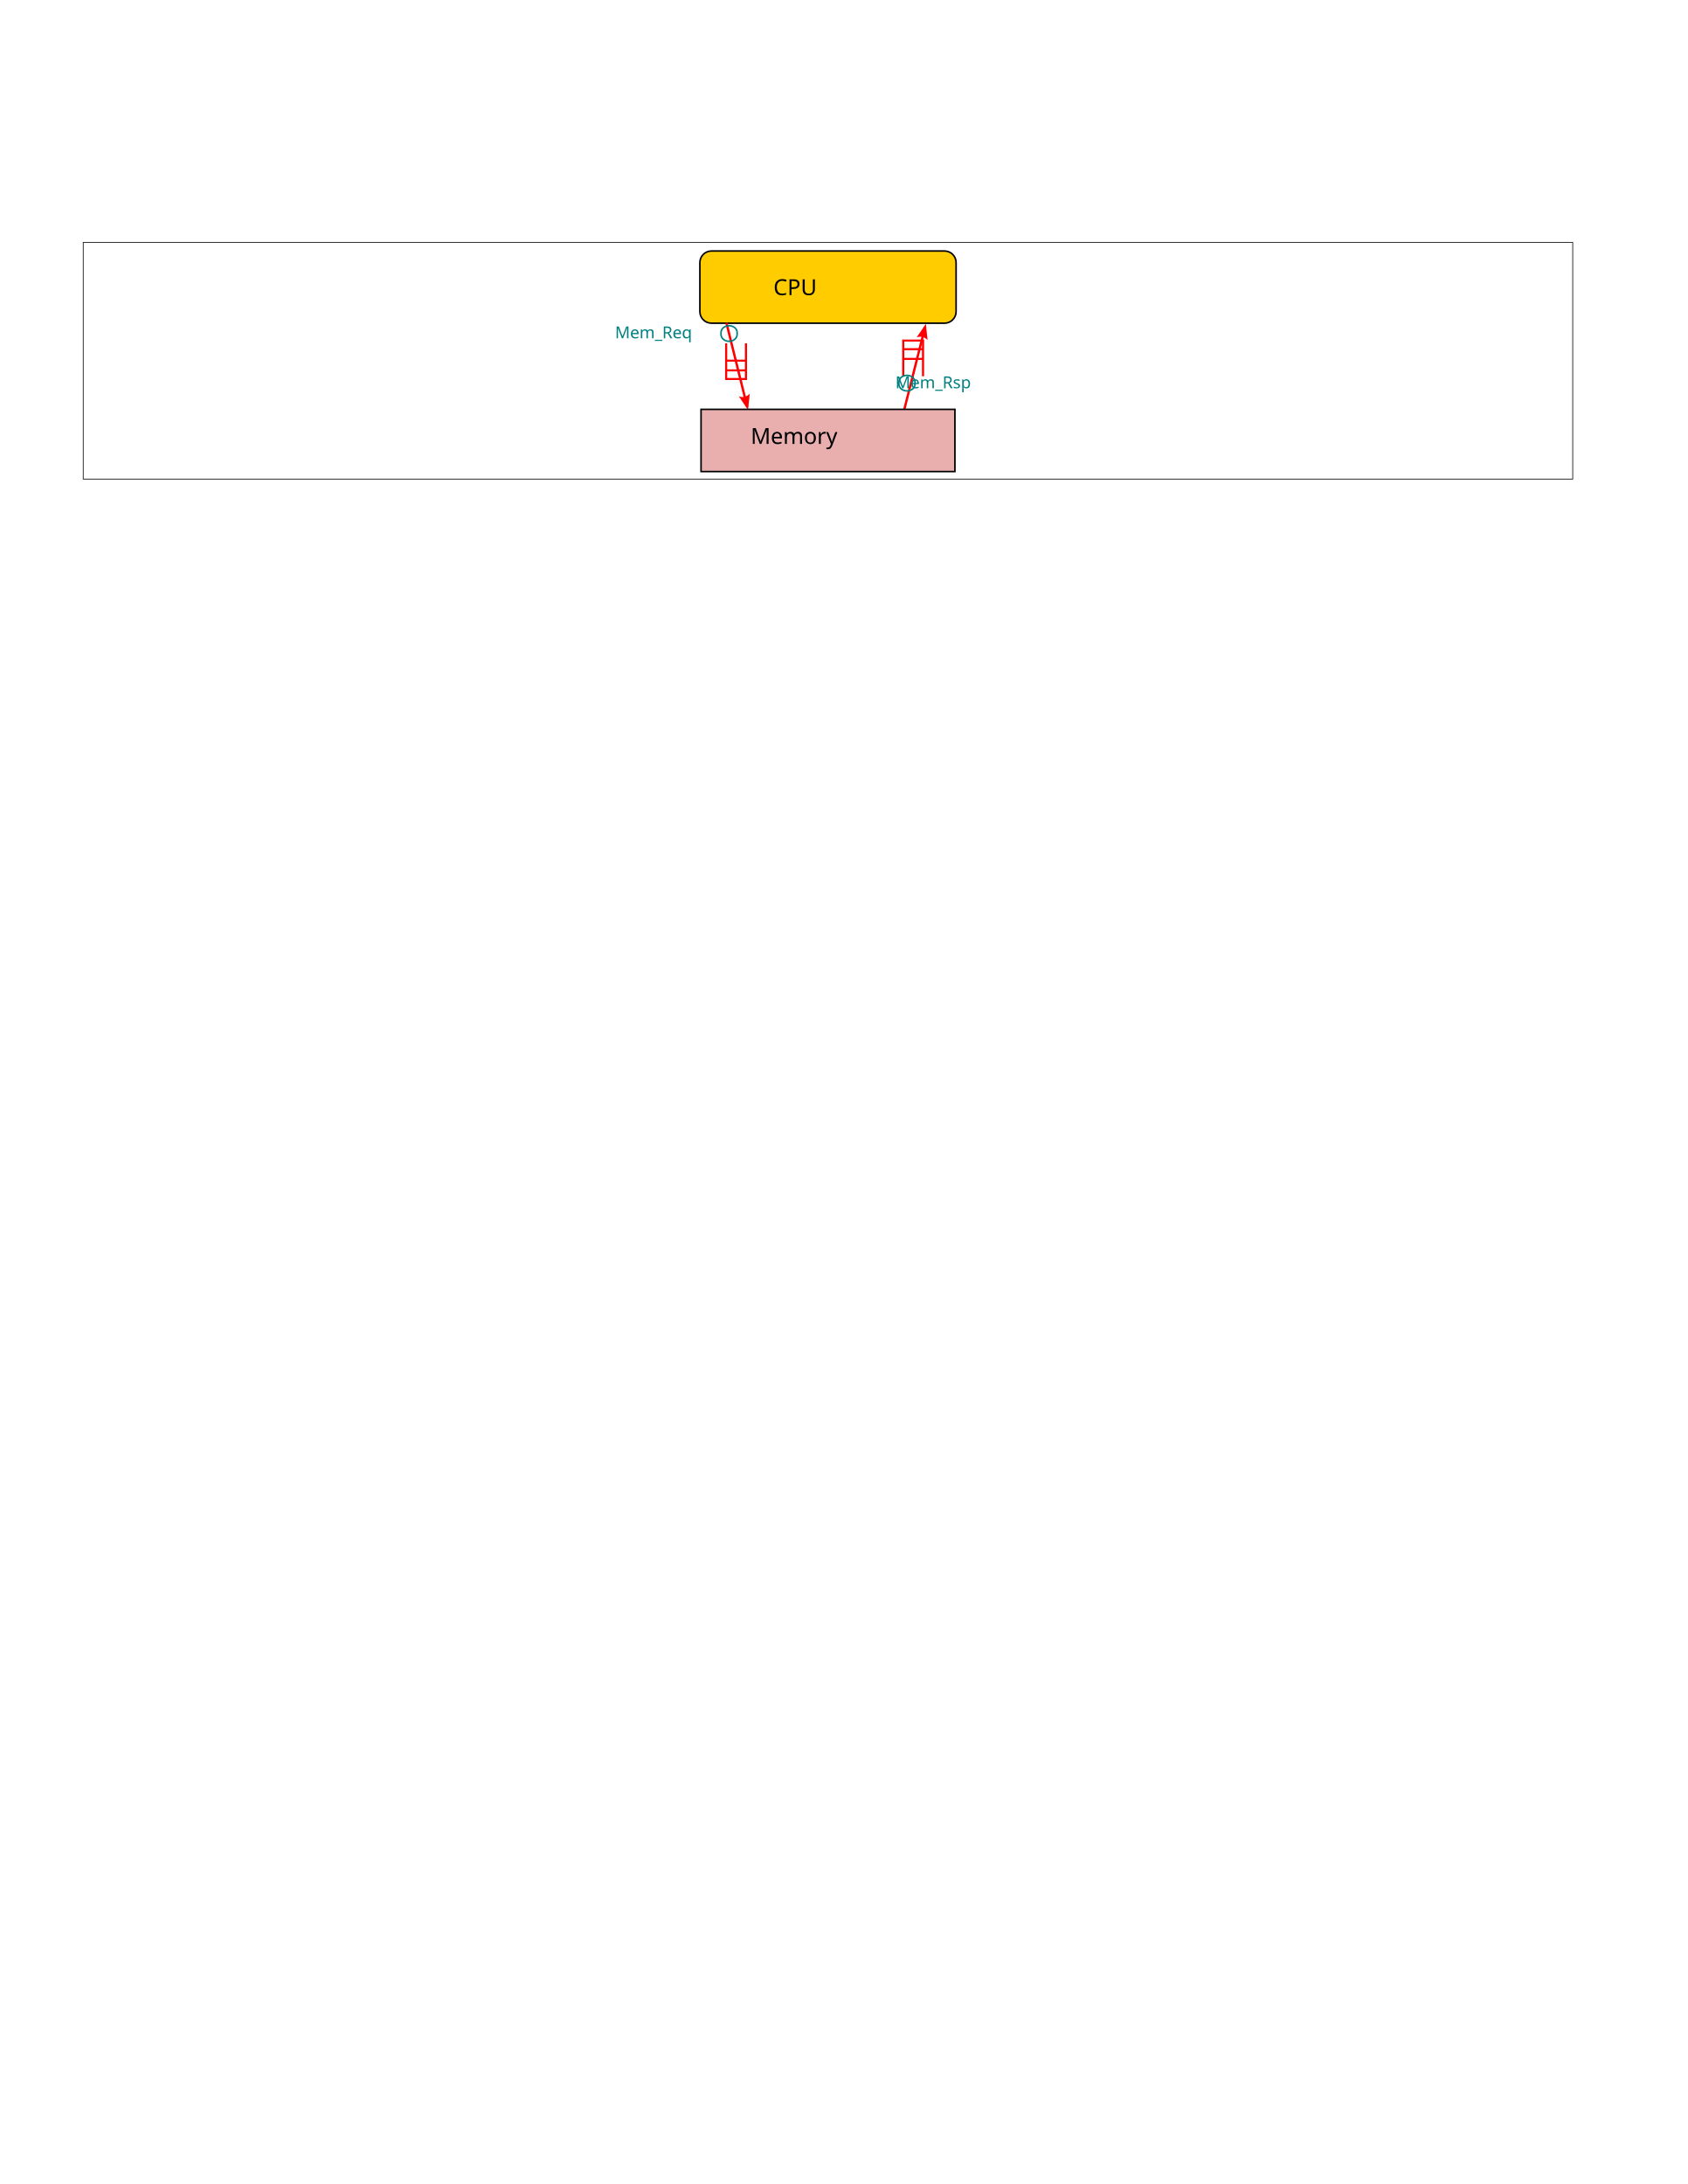
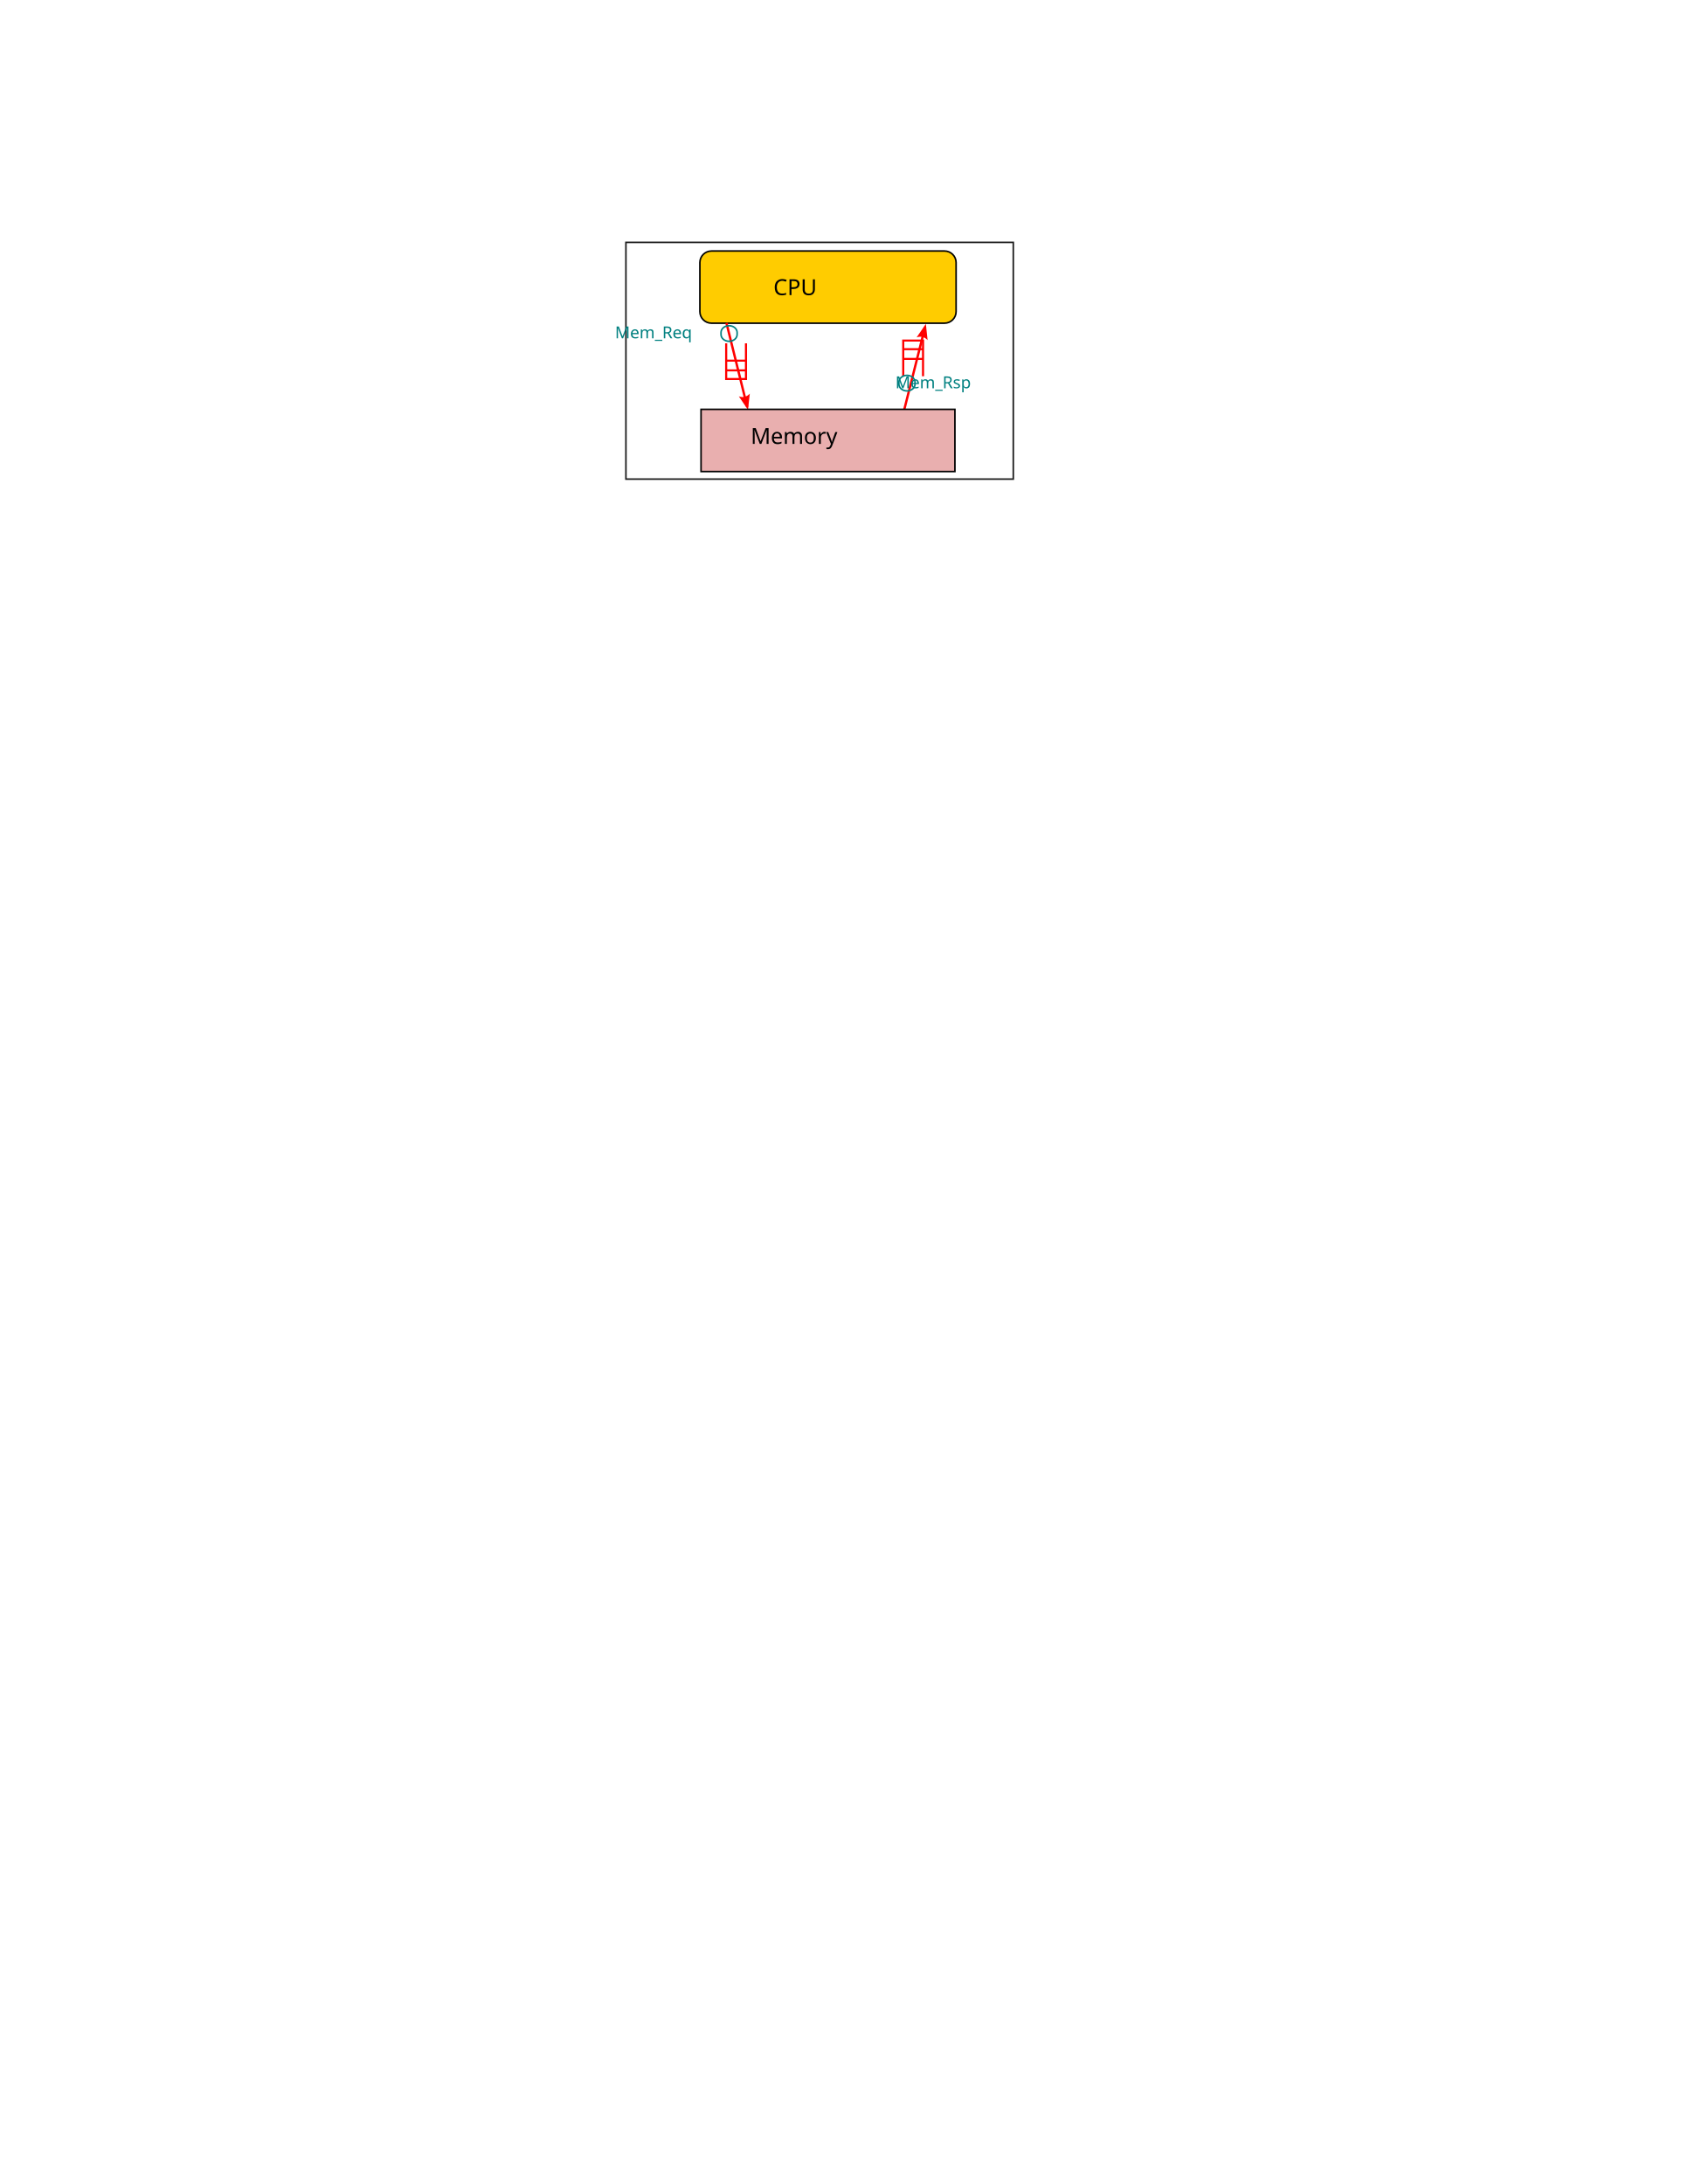
<svg xmlns="http://www.w3.org/2000/svg" width="8.5in" height="11in" viewBox="0 0 215.9 279.4" version="1.1" id="svg5">
  <defs id="defs2">
    <rect x="232.794" y="346.98" width="55.497" height="33.151" id="rect14" />
    <marker orient="auto" refY="0" refX="0" id="marker1275" style="overflow:visible" viewBox="0 0 12.481 9.526" markerWidth="12.481" markerHeight="9.526" preserveAspectRatio="xMidYMid">
      <path id="path1273" style="fill:context-stroke;fill-rule:evenodd;stroke:#000000;stroke-width:0.625;stroke-linejoin:round;stroke-opacity:1" d="M 8.719,4.034 -2.207,0.016 8.719,-4.002 c -1.745,2.372 -1.735,5.617 -6e-7,8.035 z" transform="matrix(-1.1,0,0,-1.1,-1.1,0)" />
    </marker>
    <marker orient="auto" refY="0" refX="0" id="marker1151" style="overflow:visible" viewBox="0 0 12.481 9.526" markerWidth="16.481" markerHeight="12.58" preserveAspectRatio="xMidYMid">
      <path id="path1149" style="fill:context-stroke;fill-rule:evenodd;stroke:#000000;stroke-width:0.625;stroke-linejoin:round;stroke-opacity:1" d="M 8.719,4.034 -2.207,0.016 8.719,-4.002 c -1.745,2.372 -1.735,5.617 -6e-7,8.035 z" transform="matrix(-1.1,0,0,-1.1,-1.1,0)" />
    </marker>
    <marker orient="auto" refY="0" refX="0" id="marker2878" style="overflow:visible">
      <path id="path2876" style="fill:context-stroke;fill-rule:evenodd;stroke:#000000;stroke-width:0.625;stroke-linejoin:round;stroke-opacity:1" d="M 8.719,4.034 -2.207,0.016 8.719,-4.002 c -1.745,2.372 -1.735,5.617 -6e-7,8.035 z" transform="scale(-0.6)" />
    </marker>
    <marker style="overflow:visible" id="marker1866" refX="0" refY="0" orient="auto">
      <path transform="scale(-0.6)" d="M 8.719,4.034 -2.207,0.016 8.719,-4.002 c -1.745,2.372 -1.735,5.617 -6e-7,8.035 z" style="fill:context-stroke;fill-rule:evenodd;stroke:#000000;stroke-width:0.625;stroke-linejoin:round;stroke-opacity:1" id="path1864" />
    </marker>
    <marker orient="auto" refY="0" refX="0" id="marker1538" style="overflow:visible">
      <path id="path1536" style="fill:context-stroke;fill-rule:evenodd;stroke:#000000;stroke-width:0.625;stroke-linejoin:round;stroke-opacity:1" d="M 8.719,4.034 -2.207,0.016 8.719,-4.002 c -1.745,2.372 -1.735,5.617 -6e-7,8.035 z" transform="scale(-0.6)" />
    </marker>
    <marker orient="auto" refY="0" refX="0" id="marker1351" style="overflow:visible">
      <path id="path1349" d="M 0,0 5,-5 -12.5,0 5,5 Z" style="fill:context-stroke;fill-rule:evenodd;stroke:#000000;stroke-width:1pt;stroke-opacity:1" transform="matrix(-0.4,0,0,-0.4,-4,0)" />
    </marker>
    <marker orient="auto" refY="0" refX="0" id="marker1263" style="overflow:visible">
      <path id="path1261" d="M 0,0 5,-5 -12.5,0 5,5 Z" style="fill:context-stroke;fill-rule:evenodd;stroke:#000000;stroke-width:1pt;stroke-opacity:1" transform="matrix(0.4,0,0,0.4,4,0)" />
    </marker>
    <marker orient="auto" refY="0" refX="0" id="marker1169" style="overflow:visible">
      <path id="path1167" d="M 0,0 5,-5 -12.5,0 5,5 Z" style="fill:context-stroke;fill-rule:evenodd;stroke:#000000;stroke-width:1pt;stroke-opacity:1" transform="matrix(-0.4,0,0,-0.4,-4,0)" />
    </marker>
    <marker orient="auto" refY="0" refX="0" id="marker1093" style="overflow:visible">
      <path id="path1091" d="M 0,0 5,-5 -12.5,0 5,5 Z" style="fill:context-stroke;fill-rule:evenodd;stroke:#000000;stroke-width:1pt;stroke-opacity:1" transform="matrix(0.4,0,0,0.4,4,0)" />
    </marker>
    <marker style="overflow:visible" id="Arrow1Mstart" refX="0" refY="0" orient="auto">
      <path transform="matrix(0.4,0,0,0.4,4,0)" style="fill:context-stroke;fill-rule:evenodd;stroke:context-stroke;stroke-width:1pt" d="M 0,0 5,-5 -12.5,0 5,5 Z" id="path2702" />
    </marker>
    <marker style="overflow:visible" id="marker2957" refX="0" refY="0" orient="auto" viewBox="0 0 6.556 4.821" markerWidth="6.556" markerHeight="4.821" preserveAspectRatio="xMidYMid">
      <path transform="scale(-0.6)" d="M 8.719,4.034 -2.207,0.016 8.719,-4.002 c -1.745,2.372 -1.735,5.617 -6e-7,8.035 z" style="fill:context-stroke;fill-rule:evenodd;stroke-width:0.625;stroke-linejoin:round" id="path2723" />
    </marker>
    <marker style="overflow:visible" id="Arrow2Lstart" refX="0" refY="0" orient="auto" viewBox="0 0 12.018 8.839" markerWidth="12.018" markerHeight="8.839" preserveAspectRatio="xMidYMid">
      <path transform="matrix(1.1,0,0,1.1,1.1,0)" d="M 8.719,4.034 -2.207,0.016 8.719,-4.002 c -1.745,2.372 -1.735,5.617 -6e-7,8.035 z" style="fill:context-stroke;fill-rule:evenodd;stroke-width:0.625;stroke-linejoin:round" id="path4796" />
    </marker>
    <marker style="overflow:visible" id="marker113098" refX="0" refY="0" orient="auto" viewBox="0 0 6.556 4.821" markerWidth="6.556" markerHeight="4.821" preserveAspectRatio="xMidYMid">
      <path transform="scale(-0.6)" d="M 8.719,4.034 -2.207,0.016 8.719,-4.002 c -1.745,2.372 -1.735,5.617 -6e-7,8.035 z" style="fill:context-stroke;fill-rule:evenodd;stroke-width:0.625;stroke-linejoin:round" id="path113096" />
    </marker>
    <marker style="overflow:visible" id="Arrow2Mend" refX="0" refY="0" orient="auto" viewBox="0 0 6.556 4.821" markerWidth="6.556" markerHeight="4.821" preserveAspectRatio="xMidYMid">
      <path transform="scale(-0.6)" d="M 8.719,4.034 -2.207,0.016 8.719,-4.002 c -1.745,2.372 -1.735,5.617 -6e-7,8.035 z" style="fill:context-stroke;fill-rule:evenodd;stroke-width:0.625;stroke-linejoin:round" id="path28079" />
    </marker>
    <marker style="overflow:visible" id="marker971" refX="0" refY="0" orient="auto" viewBox="0 0 6.556 4.821" markerWidth="6.556" markerHeight="4.821" preserveAspectRatio="xMidYMid">
      <path transform="scale(-0.6)" d="M 8.719,4.034 -2.207,0.016 8.719,-4.002 c -1.745,2.372 -1.735,5.617 -6e-7,8.035 z" style="fill:context-stroke;fill-rule:evenodd;stroke-width:0.625;stroke-linejoin:round" id="path969" />
    </marker>
    <marker orient="auto" refY="0" refX="0" id="marker1095" style="overflow:visible" viewBox="0 0 12.481 9.526" markerWidth="12.481" markerHeight="9.526" preserveAspectRatio="xMidYMid">
      <path id="path1093" style="fill:context-stroke;fill-rule:evenodd;stroke:#000000;stroke-width:0.625;stroke-linejoin:round;stroke-opacity:1" d="M 8.719,4.034 -2.207,0.016 8.719,-4.002 c -1.745,2.372 -1.735,5.617 -6e-7,8.035 z" transform="matrix(-1.1,0,0,-1.1,-1.1,0)" />
    </marker>
    <marker style="overflow:visible" id="marker6260" refX="0" refY="0" orient="auto" viewBox="0 0 12.481 9.526" markerWidth="12.481" markerHeight="9.526" preserveAspectRatio="xMidYMid">
      <path transform="matrix(-1.1,0,0,-1.1,-1.1,0)" d="M 8.719,4.034 -2.207,0.016 8.719,-4.002 c -1.745,2.372 -1.735,5.617 -6e-7,8.035 z" style="fill:context-stroke;fill-rule:evenodd;stroke:#000000;stroke-width:0.625;stroke-linejoin:round;stroke-opacity:1" id="path6258" />
    </marker>
    <marker orient="auto" refY="0" refX="0" id="marker1151-7" style="overflow:visible" viewBox="0 0 12.481 9.526" markerWidth="16.481" markerHeight="12.58" preserveAspectRatio="xMidYMid">
      <path id="path1149-2" style="fill:context-stroke;fill-rule:evenodd;stroke:#000000;stroke-width:0.625;stroke-linejoin:round;stroke-opacity:1" d="M 8.719,4.034 -2.207,0.016 8.719,-4.002 c -1.745,2.372 -1.735,5.617 -6e-7,8.035 z" transform="matrix(-1.1,0,0,-1.1,-1.1,0)" />
    </marker>
    <marker orient="auto" refY="0" refX="0" id="marker1151-6" style="overflow:visible" viewBox="0 0 12.481 9.526" markerWidth="16.481" markerHeight="12.58" preserveAspectRatio="xMidYMid">
      <path id="path1149-1" style="fill:context-stroke;fill-rule:evenodd;stroke:#000000;stroke-width:0.625;stroke-linejoin:round;stroke-opacity:1" d="M 8.719,4.034 -2.207,0.016 8.719,-4.002 c -1.745,2.372 -1.735,5.617 -6e-7,8.035 z" transform="matrix(-1.1,0,0,-1.1,-1.1,0)" />
    </marker>
    <marker orient="auto" refY="0" refX="0" id="marker1" style="overflow:visible" viewBox="0 0 12.481 9.526" markerWidth="16.481" markerHeight="12.58" preserveAspectRatio="xMidYMid">
      <path id="path1-7" style="fill:context-stroke;fill-rule:evenodd;stroke:#000000;stroke-width:0.625;stroke-linejoin:round;stroke-opacity:1" d="M 8.719,4.034 -2.207,0.016 8.719,-4.002 c -1.745,2.372 -1.735,5.617 -6e-7,8.035 z" transform="matrix(-1.1,0,0,-1.1,-1.1,0)" />
    </marker>
    <marker orient="auto" refY="0" refX="0" id="marker2" style="overflow:visible" viewBox="0 0 12.481 9.526" markerWidth="16.481" markerHeight="12.58" preserveAspectRatio="xMidYMid">
      <path id="path2-6" style="fill:context-stroke;fill-rule:evenodd;stroke:#000000;stroke-width:0.625;stroke-linejoin:round;stroke-opacity:1" d="M 8.719,4.034 -2.207,0.016 8.719,-4.002 c -1.745,2.372 -1.735,5.617 -6e-7,8.035 z" transform="matrix(-1.1,0,0,-1.1,-1.1,0)" />
    </marker>
    <marker orient="auto" refY="0" refX="0" id="marker3" style="overflow:visible" viewBox="0 0 12.481 9.526" markerWidth="16.481" markerHeight="12.58" preserveAspectRatio="xMidYMid">
      <path id="path3-5" style="fill:context-stroke;fill-rule:evenodd;stroke:#000000;stroke-width:0.625;stroke-linejoin:round;stroke-opacity:1" d="M 8.719,4.034 -2.207,0.016 8.719,-4.002 c -1.745,2.372 -1.735,5.617 -6e-7,8.035 z" transform="matrix(-1.1,0,0,-1.1,-1.1,0)" />
    </marker>
    <marker orient="auto" refY="0" refX="0" id="marker1275-3" style="overflow:visible" viewBox="0 0 12.481 9.526" markerWidth="12.481" markerHeight="9.526" preserveAspectRatio="xMidYMid">
      <path id="path1273-8" style="fill:context-stroke;fill-rule:evenodd;stroke:#000000;stroke-width:0.625;stroke-linejoin:round;stroke-opacity:1" d="M 8.719,4.034 -2.207,0.016 8.719,-4.002 c -1.745,2.372 -1.735,5.617 -6e-7,8.035 z" transform="matrix(-1.1,0,0,-1.1,-1.1,0)" />
    </marker>
    <marker orient="auto" refY="0" refX="0" id="marker1151-0" style="overflow:visible" viewBox="0 0 12.481 9.526" markerWidth="16.481" markerHeight="12.58" preserveAspectRatio="xMidYMid">
      <path id="path1149-24" style="fill:context-stroke;fill-rule:evenodd;stroke:#000000;stroke-width:0.625;stroke-linejoin:round;stroke-opacity:1" d="M 8.719,4.034 -2.207,0.016 8.719,-4.002 c -1.745,2.372 -1.735,5.617 -6e-7,8.035 z" transform="matrix(-1.1,0,0,-1.1,-1.1,0)" />
    </marker>
    <marker orient="auto" refY="0" refX="0" id="marker2-0" style="overflow:visible" viewBox="0 0 12.481 9.526" markerWidth="16.481" markerHeight="12.58" preserveAspectRatio="xMidYMid">
      <path id="path2-6-1" style="fill:context-stroke;fill-rule:evenodd;stroke:#000000;stroke-width:0.625;stroke-linejoin:round;stroke-opacity:1" d="M 8.719,4.034 -2.207,0.016 8.719,-4.002 c -1.745,2.372 -1.735,5.617 -6e-7,8.035 z" transform="matrix(-1.1,0,0,-1.1,-1.1,0)" />
    </marker>
    <marker style="overflow:visible" id="marker2957-7" refX="0" refY="0" orient="auto" viewBox="0 0 6.556 4.821" markerWidth="6.556" markerHeight="4.821" preserveAspectRatio="xMidYMid">
      <path transform="scale(-0.6)" d="M 8.719,4.034 -2.207,0.016 8.719,-4.002 c -1.745,2.372 -1.735,5.617 -6e-7,8.035 z" style="fill:context-stroke;fill-rule:evenodd;stroke-width:0.625;stroke-linejoin:round" id="path2723-9" />
    </marker>
    <marker style="overflow:visible" id="marker1-3" refX="0" refY="0" orient="auto" viewBox="0 0 6.556 4.821" markerWidth="6.556" markerHeight="4.821" preserveAspectRatio="xMidYMid">
      <path transform="scale(-0.6)" d="M 8.719,4.034 -2.207,0.016 8.719,-4.002 c -1.745,2.372 -1.735,5.617 -6e-7,8.035 z" style="fill:context-stroke;fill-rule:evenodd;stroke-width:0.625;stroke-linejoin:round" id="path1" />
    </marker>
  </defs>
  <g id="layer1" style="display:inline">
    <text xml:space="preserve" style="font-size:2.822px;line-height:1.25;font-family:monospace;-inkscape-font-specification:monospace;letter-spacing:0px;word-spacing:0px;stroke-width:0.265" x="149.397" y="71.667" id="text153107" />
-     <rect style="fill:none;stroke:#1a1a1a;stroke-width:0.1" id="rect1" width="190.527" height="30.285" x="10.648" y="31.007" />
+     <rect style="fill:none;stroke:#1a1a1a;stroke-width:0.2;stroke-dasharray:none" id="rect1" width="49.55" height="30.285" x="80.065" y="31.007" />
    <text xml:space="preserve" transform="scale(0.2645833)" id="text14" style="font-style:italic;font-size:8px;line-height:1.55;font-family:sans-serif;-inkscape-font-specification:'sans-serif Italic';text-align:center;white-space:pre;shape-inside:url(#rect14);display:inline;fill:#dde9af;stroke:#ff8080;stroke-width:0.378" />
    <rect style="display:inline;fill:#ffcc00;stroke:#000000;stroke-width:0.2;stroke-miterlimit:4;stroke-dasharray:none;stroke-opacity:1" id="rect49" width="32.774" height="9.235" x="89.525" y="32.111" ry="1.483" rx="1.483" />
    <text xml:space="preserve" style="font-size:2.822px;line-height:1;font-family:monospace;-inkscape-font-specification:monospace;letter-spacing:0px;word-spacing:0px;display:inline;stroke-width:0.265" x="105.955" y="37.752" id="text51">
      <tspan style="font-style:normal;font-variant:normal;font-weight:normal;font-stretch:normal;font-size:2.822px;line-height:1;font-family:sans-serif;-inkscape-font-specification:sans-serif;text-align:center;text-anchor:middle;stroke-width:0.265" x="105.955" y="37.752" id="tspan33">CPU</tspan>
    </text>
    <path style="display:inline;fill:#000000;stroke:#ff0000;stroke-width:0.3;stroke-dasharray:none;marker-end:url(#marker2957-7)" d="m 92.926,41.323 2.656,10.729" id="path18" />
    <path style="display:inline;fill:#000000;stroke:#ff0000;stroke-width:0.3;stroke-dasharray:none;marker-end:url(#marker2957-7)" d="m 115.681,52.348 2.656,-10.528" id="path19" />
    <g id="g64" transform="matrix(0,-0.2527902,0.2622871,0,79.20764,82.49254)" style="display:inline;stroke:#ff0000;stroke-width:3.884">
      <path id="path7" d="m 135.925,138.509 h 18.053 v 9.657 h -18.053" style="fill:none;stroke:#ff0000;stroke-width:1.028px;stroke-linecap:butt;stroke-linejoin:miter;stroke-opacity:1" />
      <path id="path63" d="m 149.628,138.559 v 9.664" style="fill:none;stroke:#ff0000;stroke-width:1.028px;stroke-linecap:butt;stroke-linejoin:miter;stroke-opacity:1" />
      <path style="fill:none;stroke:#ff0000;stroke-width:1.028px;stroke-linecap:butt;stroke-linejoin:miter;stroke-opacity:1" d="m 144.689,138.559 v 9.664" id="path64" />
    </g>
    <g id="g74" transform="matrix(0,0.2527902,-0.2622871,0,131.7508,9.560849)" style="display:inline;stroke:#ff0000;stroke-width:3.884">
      <path id="path69" d="m 135.925,138.509 h 18.053 v 9.657 h -18.053" style="fill:none;stroke:#ff0000;stroke-width:1.028px;stroke-linecap:butt;stroke-linejoin:miter;stroke-opacity:1" />
      <path id="path72" d="m 149.628,138.559 v 9.664" style="fill:none;stroke:#ff0000;stroke-width:1.028px;stroke-linecap:butt;stroke-linejoin:miter;stroke-opacity:1" />
      <path style="fill:none;stroke:#ff0000;stroke-width:1.028px;stroke-linecap:butt;stroke-linejoin:miter;stroke-opacity:1" d="m 144.689,138.559 v 9.664" id="path74" />
    </g>
    <text xml:space="preserve" style="font-size:2.117px;line-height:1.25;font-family:monospace;-inkscape-font-specification:monospace;letter-spacing:0px;word-spacing:0px;display:inline;fill:#008080;stroke-width:0.265" x="122.55" y="49.668" id="text95">
      <tspan style="font-style:normal;font-variant:normal;font-weight:normal;font-stretch:normal;font-size:2.117px;font-family:sans-serif;-inkscape-font-specification:sans-serif;text-align:center;text-anchor:middle;fill:#008080;stroke-width:0.265" x="122.55" y="49.668" id="tspan95">Mem_Rsp</tspan>
    </text>
    <rect style="display:inline;fill:none;stroke:#008080;stroke-width:0.2;stroke-miterlimit:4;stroke-dasharray:none;stroke-opacity:1" id="rect100" width="1.994" height="2.063" x="-50.012" y="114.982" ry="1.031" rx="0.87" transform="rotate(-90)" />
    <rect style="display:inline;fill:none;stroke:#008080;stroke-width:0.2;stroke-miterlimit:4;stroke-dasharray:none;stroke-opacity:1" id="rect98" width="1.994" height="2.063" x="-43.662" y="92.228" ry="1.031" rx="0.87" transform="rotate(-90)" />
    <text xml:space="preserve" style="font-size:2.117px;line-height:1.25;font-family:monospace;-inkscape-font-specification:monospace;letter-spacing:0px;word-spacing:0px;display:inline;fill:#008080;stroke-width:0.265" x="86.783" y="43.28" id="text77">
      <tspan style="font-style:normal;font-variant:normal;font-weight:normal;font-stretch:normal;font-size:2.117px;font-family:sans-serif;-inkscape-font-specification:sans-serif;text-align:center;text-anchor:middle;fill:#008080;stroke-width:0.265" x="86.783" y="43.28" id="tspan77">Mem_Req</tspan>
    </text>
    <rect style="display:inline;fill:#e9afaf;stroke:#000000;stroke-width:0.2;stroke-miterlimit:4;stroke-dasharray:none;stroke-opacity:1" id="rect29" width="32.475" height="7.957" x="89.674" y="52.367" />
    <text xml:space="preserve" style="font-size:2.822px;line-height:1.25;font-family:monospace;-inkscape-font-specification:monospace;letter-spacing:0px;word-spacing:0px;display:inline;stroke-width:0.265" x="105.816" y="56.791" id="text29">
      <tspan style="font-style:normal;font-variant:normal;font-weight:normal;font-stretch:normal;font-size:2.822px;font-family:sans-serif;-inkscape-font-specification:sans-serif;text-align:center;text-anchor:middle;stroke-width:0.265" x="105.816" y="56.791" id="tspan29">Memory</tspan>
    </text>
  </g>
  <g id="layer2" style="display:none">
    <g id="g19" transform="matrix(0.2527902,0,0,0.2622871,7.489251,34.0553)" style="stroke-width:3.884">
      <path id="path1022" d="m 135.925,138.509 h 18.053 v 9.657 h -18.053" style="fill:none;stroke:#000000;stroke-width:1.028px;stroke-linecap:butt;stroke-linejoin:miter;stroke-opacity:1" />
      <path id="path1024" d="m 149.628,138.559 v 9.664" style="fill:none;stroke:#000000;stroke-width:1.028px;stroke-linecap:butt;stroke-linejoin:miter;stroke-opacity:1" />
      <path style="fill:none;stroke:#000000;stroke-width:1.028px;stroke-linecap:butt;stroke-linejoin:miter;stroke-opacity:1" d="m 144.689,138.559 v 9.664" id="path1026" />
    </g>
    <g id="g22" transform="matrix(0.2527902,0,0,0.2622871,33.95441,34.0553)" style="stroke-width:3.884">
      <path id="path20" d="m 135.925,138.509 h 18.053 v 9.657 h -18.053" style="fill:none;stroke:#000000;stroke-width:1.028px;stroke-linecap:butt;stroke-linejoin:miter;stroke-opacity:1" />
      <path id="path21" d="m 149.628,138.559 v 9.664" style="fill:none;stroke:#000000;stroke-width:1.028px;stroke-linecap:butt;stroke-linejoin:miter;stroke-opacity:1" />
      <path style="fill:none;stroke:#000000;stroke-width:1.028px;stroke-linecap:butt;stroke-linejoin:miter;stroke-opacity:1" d="m 144.689,138.559 v 9.664" id="path22" />
    </g>
    <g id="g25" transform="matrix(0.2527902,0,0,0.2622871,72.4914,29.76707)" style="stroke-width:3.884">
      <path id="path23" d="m 135.925,138.509 h 18.053 v 9.657 h -18.053" style="fill:none;stroke:#000000;stroke-width:1.028px;stroke-linecap:butt;stroke-linejoin:miter;stroke-opacity:1" />
      <path id="path24" d="m 149.628,138.559 v 9.664" style="fill:none;stroke:#000000;stroke-width:1.028px;stroke-linecap:butt;stroke-linejoin:miter;stroke-opacity:1" />
      <path style="fill:none;stroke:#000000;stroke-width:1.028px;stroke-linecap:butt;stroke-linejoin:miter;stroke-opacity:1" d="m 144.689,138.559 v 9.664" id="path25" />
    </g>
    <g id="g28" transform="matrix(0.2527902,0,0,0.2622871,72.4914,36.52702)" style="stroke-width:3.884">
      <path id="path26" d="m 135.925,138.509 h 18.053 v 9.657 h -18.053" style="fill:none;stroke:#000000;stroke-width:1.028px;stroke-linecap:butt;stroke-linejoin:miter;stroke-opacity:1" />
      <path id="path27" d="m 149.628,138.559 v 9.664" style="fill:none;stroke:#000000;stroke-width:1.028px;stroke-linecap:butt;stroke-linejoin:miter;stroke-opacity:1" />
      <path style="fill:none;stroke:#000000;stroke-width:1.028px;stroke-linecap:butt;stroke-linejoin:miter;stroke-opacity:1" d="m 144.689,138.559 v 9.664" id="path28" />
    </g>
    <g id="g31" transform="matrix(0.2527902,0,0,0.2622871,72.4914,43.40619)" style="stroke-width:3.884">
      <path id="path29" d="m 135.925,138.509 h 18.053 v 9.657 h -18.053" style="fill:none;stroke:#000000;stroke-width:1.028px;stroke-linecap:butt;stroke-linejoin:miter;stroke-opacity:1" />
      <path id="path30" d="m 149.628,138.559 v 9.664" style="fill:none;stroke:#000000;stroke-width:1.028px;stroke-linecap:butt;stroke-linejoin:miter;stroke-opacity:1" />
      <path style="fill:none;stroke:#000000;stroke-width:1.028px;stroke-linecap:butt;stroke-linejoin:miter;stroke-opacity:1" d="m 144.689,138.559 v 9.664" id="path31" />
    </g>
    <g id="g34" transform="matrix(0.2527902,0,0,0.2622871,72.4914,50.28537)" style="stroke-width:3.884">
      <path id="path32" d="m 135.925,138.509 h 18.053 v 9.657 h -18.053" style="fill:none;stroke:#000000;stroke-width:1.028px;stroke-linecap:butt;stroke-linejoin:miter;stroke-opacity:1" />
      <path id="path33" d="m 149.628,138.559 v 9.664" style="fill:none;stroke:#000000;stroke-width:1.028px;stroke-linecap:butt;stroke-linejoin:miter;stroke-opacity:1" />
      <path style="fill:none;stroke:#000000;stroke-width:1.028px;stroke-linecap:butt;stroke-linejoin:miter;stroke-opacity:1" d="m 144.689,138.559 v 9.664" id="path34" />
    </g>
    <g id="g37" transform="matrix(0.2527902,0,0,0.2622871,72.4914,58.75204)" style="stroke-width:3.884">
      <path id="path35" d="m 135.925,138.509 h 18.053 v 9.657 h -18.053" style="fill:none;stroke:#000000;stroke-width:1.028px;stroke-linecap:butt;stroke-linejoin:miter;stroke-opacity:1" />
      <path id="path36" d="m 149.628,138.559 v 9.664" style="fill:none;stroke:#000000;stroke-width:1.028px;stroke-linecap:butt;stroke-linejoin:miter;stroke-opacity:1" />
      <path style="fill:none;stroke:#000000;stroke-width:1.028px;stroke-linecap:butt;stroke-linejoin:miter;stroke-opacity:1" d="m 144.689,138.559 v 9.664" id="path37" />
    </g>
    <g id="g40" transform="matrix(0.2527902,0,0,0.2622871,116.9415,29.76707)" style="stroke-width:3.884">
      <path id="path38" d="m 135.925,138.509 h 18.053 v 9.657 h -18.053" style="fill:none;stroke:#000000;stroke-width:1.028px;stroke-linecap:butt;stroke-linejoin:miter;stroke-opacity:1" />
      <path id="path39" d="m 149.628,138.559 v 9.664" style="fill:none;stroke:#000000;stroke-width:1.028px;stroke-linecap:butt;stroke-linejoin:miter;stroke-opacity:1" />
      <path style="fill:none;stroke:#000000;stroke-width:1.028px;stroke-linecap:butt;stroke-linejoin:miter;stroke-opacity:1" d="m 144.689,138.559 v 9.664" id="path40" />
    </g>
    <g id="g43" transform="matrix(0.2527902,0,0,0.2622871,116.9415,36.52702)" style="stroke-width:3.884">
      <path id="path41" d="m 135.925,138.509 h 18.053 v 9.657 h -18.053" style="fill:none;stroke:#000000;stroke-width:1.028px;stroke-linecap:butt;stroke-linejoin:miter;stroke-opacity:1" />
      <path id="path42" d="m 149.628,138.559 v 9.664" style="fill:none;stroke:#000000;stroke-width:1.028px;stroke-linecap:butt;stroke-linejoin:miter;stroke-opacity:1" />
      <path style="fill:none;stroke:#000000;stroke-width:1.028px;stroke-linecap:butt;stroke-linejoin:miter;stroke-opacity:1" d="m 144.689,138.559 v 9.664" id="path43" />
    </g>
    <g id="g46" transform="matrix(0.2527902,0,0,0.2622871,116.9415,43.40619)" style="stroke-width:3.884">
      <path id="path44" d="m 135.925,138.509 h 18.053 v 9.657 h -18.053" style="fill:none;stroke:#000000;stroke-width:1.028px;stroke-linecap:butt;stroke-linejoin:miter;stroke-opacity:1" />
      <path id="path45" d="m 149.628,138.559 v 9.664" style="fill:none;stroke:#000000;stroke-width:1.028px;stroke-linecap:butt;stroke-linejoin:miter;stroke-opacity:1" />
      <path style="fill:none;stroke:#000000;stroke-width:1.028px;stroke-linecap:butt;stroke-linejoin:miter;stroke-opacity:1" d="m 144.689,138.559 v 9.664" id="path46" />
    </g>
    <g id="g49" transform="matrix(0.2527902,0,0,0.2622871,116.9415,50.28537)" style="stroke-width:3.884">
      <path id="path47" d="m 135.925,138.509 h 18.053 v 9.657 h -18.053" style="fill:none;stroke:#000000;stroke-width:1.028px;stroke-linecap:butt;stroke-linejoin:miter;stroke-opacity:1" />
      <path id="path48" d="m 149.628,138.559 v 9.664" style="fill:none;stroke:#000000;stroke-width:1.028px;stroke-linecap:butt;stroke-linejoin:miter;stroke-opacity:1" />
      <path style="fill:none;stroke:#000000;stroke-width:1.028px;stroke-linecap:butt;stroke-linejoin:miter;stroke-opacity:1" d="m 144.689,138.559 v 9.664" id="path49" />
    </g>
    <g id="g52" transform="matrix(0.2527902,0,0,0.2622871,116.9415,58.75204)" style="stroke-width:3.884">
      <path id="path50" d="m 135.925,138.509 h 18.053 v 9.657 h -18.053" style="fill:none;stroke:#000000;stroke-width:1.028px;stroke-linecap:butt;stroke-linejoin:miter;stroke-opacity:1" />
      <path id="path51" d="m 149.628,138.559 v 9.664" style="fill:none;stroke:#000000;stroke-width:1.028px;stroke-linecap:butt;stroke-linejoin:miter;stroke-opacity:1" />
      <path style="fill:none;stroke:#000000;stroke-width:1.028px;stroke-linecap:butt;stroke-linejoin:miter;stroke-opacity:1" d="m 144.689,138.559 v 9.664" id="path52" />
    </g>
    <g id="g55" transform="matrix(0.2527902,0,0,0.2622871,89.10773,25.3917)" style="stroke-width:3.884">
      <path id="path53" d="m 135.925,138.509 h 18.053 v 9.657 h -18.053" style="fill:none;stroke:#000000;stroke-width:1.028px;stroke-linecap:butt;stroke-linejoin:miter;stroke-opacity:1" />
      <path id="path54" d="m 149.628,138.559 v 9.664" style="fill:none;stroke:#000000;stroke-width:1.028px;stroke-linecap:butt;stroke-linejoin:miter;stroke-opacity:1" />
      <path style="fill:none;stroke:#000000;stroke-width:1.028px;stroke-linecap:butt;stroke-linejoin:miter;stroke-opacity:1" d="m 144.689,138.559 v 9.664" id="path55" />
    </g>
    <g id="g79" transform="matrix(-0.2527902,0,0,0.2622871,176.0685,21.2114)" style="stroke-width:3.884">
      <path id="path77" d="m 135.925,138.509 h 18.053 v 9.657 h -18.053" style="fill:none;stroke:#000000;stroke-width:1.028px;stroke-linecap:butt;stroke-linejoin:miter;stroke-opacity:1" />
      <path id="path78" d="m 149.628,138.559 v 9.664" style="fill:none;stroke:#000000;stroke-width:1.028px;stroke-linecap:butt;stroke-linejoin:miter;stroke-opacity:1" />
      <path style="fill:none;stroke:#000000;stroke-width:1.028px;stroke-linecap:butt;stroke-linejoin:miter;stroke-opacity:1" d="m 144.689,138.559 v 9.664" id="path79" />
    </g>
    <rect style="display:inline;fill:#e6e6e6;stroke:#000000;stroke-width:0.2;stroke-miterlimit:4;stroke-dasharray:none;stroke-opacity:1" id="rect65" width="7.336" height="2.881" x="174.14" y="68.613" />
    <text xml:space="preserve" style="font-size:2.117px;line-height:1.25;font-family:monospace;-inkscape-font-specification:monospace;letter-spacing:0px;word-spacing:0px;display:inline;stroke-width:0.265" x="177.845" y="70.641" id="text65">
      <tspan style="font-style:normal;font-variant:normal;font-weight:normal;font-stretch:normal;font-size:2.117px;font-family:sans-serif;-inkscape-font-specification:sans-serif;text-align:center;text-anchor:middle;stroke-width:0.265" x="177.845" y="70.641" id="tspan65">epoch</tspan>
    </text>
    <text xml:space="preserve" style="font-size:2.469px;line-height:1.25;font-family:monospace;-inkscape-font-specification:monospace;letter-spacing:0px;word-spacing:0px;display:inline;stroke-width:0.265" x="74.333" y="30.898" id="text26">
      <tspan style="font-style:normal;font-variant:normal;font-weight:normal;font-stretch:normal;font-size:2.469px;font-family:sans-serif;-inkscape-font-specification:sans-serif;text-align:center;text-anchor:middle;stroke-width:0.265" x="74.333" y="30.898" id="tspan26">Scoreboard</tspan>
    </text>
    <rect style="display:inline;fill:#e6e6e6;stroke:#000000;stroke-width:0.2;stroke-miterlimit:4;stroke-dasharray:none;stroke-opacity:1" id="rect28" width="3.134" height="25.531" x="83.104" y="27.96" />
    <text xml:space="preserve" style="font-size:2.469px;line-height:1.25;font-family:monospace;-inkscape-font-specification:monospace;letter-spacing:0px;word-spacing:0px;display:inline;stroke-width:0.265" x="74.333" y="30.869" id="text31">
      <tspan style="font-style:normal;font-variant:normal;font-weight:normal;font-stretch:normal;font-size:2.469px;font-family:sans-serif;-inkscape-font-specification:sans-serif;text-align:center;text-anchor:middle;stroke-width:0.265" x="74.333" y="30.869" id="tspan31">Scoreboard</tspan>
    </text>
    <rect style="fill:#e6e6e6;stroke:#000000;stroke-width:0.2;stroke-miterlimit:4;stroke-dasharray:none;stroke-opacity:1" id="rect30" width="30.971" height="3.496" x="140.232" y="111.415" />
    <text xml:space="preserve" style="font-size:2.117px;line-height:1.25;font-family:monospace;-inkscape-font-specification:monospace;letter-spacing:0px;word-spacing:0px;stroke-width:0.265" x="155.657" y="113.956" id="text34">
      <tspan style="font-style:normal;font-variant:normal;font-weight:normal;font-stretch:normal;font-size:2.117px;font-family:sans-serif;-inkscape-font-specification:sans-serif;text-align:center;text-anchor:middle;stroke-width:0.265" x="155.657" y="113.956" id="tspan34">store-buffer</tspan>
    </text>
    <path style="display:inline;fill:#000000;stroke:#ff0000;stroke-width:0.3;stroke-dasharray:none;marker-end:url(#marker2957)" d="m 180.081,100.923 1.366,9.833" id="path11" />
    <path style="display:inline;fill:#000000;stroke:#ff0000;stroke-width:0.3;stroke-dasharray:none;marker-end:url(#marker2957)" d="m 184.844,110.949 1.366,-9.833" id="path87" />
    <path style="display:inline;fill:#000000;stroke:#ff0000;stroke-width:0.3;stroke-dasharray:none;marker-end:url(#marker2957)" d="m 170.45,100.826 0.021,9.775" id="path88" />
    <text xml:space="preserve" style="font-size:2.117px;line-height:1.25;font-family:monospace;-inkscape-font-specification:monospace;letter-spacing:0px;word-spacing:0px;display:inline;stroke-width:0.265" x="170.354" y="97.261" id="text28">
      <tspan style="font-style:normal;font-variant:normal;font-weight:normal;font-stretch:normal;font-size:2.117px;font-family:sans-serif;-inkscape-font-specification:sans-serif;text-align:center;text-anchor:middle;stroke-width:0.265" x="170.354" y="97.261" id="tspan30">commit</tspan>
      <tspan style="font-style:normal;font-variant:normal;font-weight:normal;font-stretch:normal;font-size:2.117px;font-family:sans-serif;-inkscape-font-specification:sans-serif;text-align:center;text-anchor:middle;stroke-width:0.265" x="170.354" y="99.928" id="tspan76">discard</tspan>
    </text>
    <g id="g83" transform="matrix(0,-0.2527902,0.2622871,0,148.2433,142.1962)" style="display:inline;stroke:#ff0000;stroke-width:3.884">
      <path id="path81" d="m 135.925,138.509 h 18.053 v 9.657 h -18.053" style="fill:none;stroke:#ff0000;stroke-width:1.028px;stroke-linecap:butt;stroke-linejoin:miter;stroke-opacity:1" />
      <path id="path82" d="m 149.628,138.559 v 9.664" style="fill:none;stroke:#ff0000;stroke-width:1.028px;stroke-linecap:butt;stroke-linejoin:miter;stroke-opacity:1" />
      <path style="fill:none;stroke:#ff0000;stroke-width:1.028px;stroke-linecap:butt;stroke-linejoin:miter;stroke-opacity:1" d="m 144.689,138.559 v 9.664" id="path83" />
    </g>
    <g id="g86" transform="matrix(0,0.2527902,-0.2622871,0,218.4503,68.78168)" style="display:inline;stroke:#ff0000;stroke-width:3.884">
      <path id="path84" d="m 135.925,138.509 h 18.053 v 9.657 h -18.053" style="fill:none;stroke:#ff0000;stroke-width:1.028px;stroke-linecap:butt;stroke-linejoin:miter;stroke-opacity:1" />
      <path id="path85" d="m 149.628,138.559 v 9.664" style="fill:none;stroke:#ff0000;stroke-width:1.028px;stroke-linecap:butt;stroke-linejoin:miter;stroke-opacity:1" />
      <path style="fill:none;stroke:#ff0000;stroke-width:1.028px;stroke-linecap:butt;stroke-linejoin:miter;stroke-opacity:1" d="m 144.689,138.559 v 9.664" id="path86" />
    </g>
    <g id="g91" transform="matrix(0,0.2527902,-0.2622871,0,207.8669,67.19418)" style="display:inline;stroke:#ff0000;stroke-width:3.884">
      <path id="path89" d="m 135.925,138.509 h 18.053 v 9.657 h -18.053" style="fill:none;stroke:#ff0000;stroke-width:1.028px;stroke-linecap:butt;stroke-linejoin:miter;stroke-opacity:1" />
      <path id="path90" d="m 149.628,138.559 v 9.664" style="fill:none;stroke:#ff0000;stroke-width:1.028px;stroke-linecap:butt;stroke-linejoin:miter;stroke-opacity:1" />
      <path style="fill:none;stroke:#ff0000;stroke-width:1.028px;stroke-linecap:butt;stroke-linejoin:miter;stroke-opacity:1" d="m 144.689,138.559 v 9.664" id="path91" />
    </g>
    <text xml:space="preserve" style="font-size:2.117px;line-height:1.25;font-family:monospace;-inkscape-font-specification:monospace;letter-spacing:0px;word-spacing:0px;display:inline;stroke-width:0.265" x="183.054" y="97.261" id="text78">
      <tspan style="font-style:normal;font-variant:normal;font-weight:normal;font-stretch:normal;font-size:2.117px;font-family:sans-serif;-inkscape-font-specification:sans-serif;text-align:center;text-anchor:middle;stroke-width:0.265" x="183.054" y="97.261" id="tspan78">non-</tspan>
      <tspan style="font-style:normal;font-variant:normal;font-weight:normal;font-stretch:normal;font-size:2.117px;font-family:sans-serif;-inkscape-font-specification:sans-serif;text-align:center;text-anchor:middle;stroke-width:0.265" x="183.054" y="99.928" id="tspan79">speculative</tspan>
    </text>
    <text xml:space="preserve" style="font-size:2.117px;line-height:1.25;font-family:monospace;-inkscape-font-specification:monospace;letter-spacing:0px;word-spacing:0px;display:inline;stroke-width:0.265" x="149.004" y="60.227" id="text83">
      <tspan style="font-style:normal;font-variant:normal;font-weight:normal;font-stretch:normal;font-size:2.117px;font-family:sans-serif;-inkscape-font-specification:sans-serif;text-align:center;text-anchor:middle;stroke-width:0.265" x="149.004" y="60.227" id="tspan83">redirect</tspan>
    </text>
    <path style="display:inline;fill:none;stroke:#000000;stroke-width:0.2;stroke-dasharray:none;marker-end:url(#marker2-0)" d="m 167.858,63.108 c 0,-4.401 -2.719,-4.383 -5.057,-4.383 -2.338,0 -115.894,-0.098 -118.233,-0.062 -6.503,0.1 -7.214,4.693 -7.381,12.396" id="path75" />
    <rect style="display:inline;fill:none;stroke:#008080;stroke-width:0.2;stroke-miterlimit:4;stroke-dasharray:none;stroke-opacity:1" id="rect86" width="1.994" height="2.063" x="-60.468" y="165.269" ry="1.031" rx="0.87" transform="rotate(-90)" />
    <text xml:space="preserve" style="font-size:2.117px;line-height:1.25;font-family:monospace;-inkscape-font-specification:monospace;letter-spacing:0px;word-spacing:0px;display:inline;fill:#008080;stroke-width:0.265" x="172.538" y="58.162" id="text92">
      <tspan style="font-style:normal;font-variant:normal;font-weight:normal;font-stretch:normal;font-size:2.117px;font-family:sans-serif;-inkscape-font-specification:sans-serif;text-align:center;text-anchor:middle;fill:#008080;stroke-width:0.265" x="172.538" y="58.162" id="tspan92">Fetch_from_Retire</tspan>
    </text>
    <text xml:space="preserve" style="font-size:2.117px;line-height:1.25;font-family:monospace;-inkscape-font-specification:monospace;letter-spacing:0px;word-spacing:0px;stroke-width:0.265" x="182.801" y="112.971" id="text99">
      <tspan style="font-style:normal;font-variant:normal;font-weight:normal;font-stretch:normal;font-size:2.117px;font-family:sans-serif;-inkscape-font-specification:sans-serif;text-align:center;text-anchor:middle;stroke-width:0.265" x="182.801" y="112.971" id="tspan99">DMem</tspan>
    </text>
    <text xml:space="preserve" style="font-size:2.117px;line-height:1.25;font-family:monospace;-inkscape-font-specification:monospace;letter-spacing:0px;word-spacing:0px;stroke-width:0.265" x="133.187" y="115.415" id="text100">
      <tspan style="font-style:normal;font-variant:normal;font-weight:normal;font-stretch:normal;font-size:2.117px;font-family:sans-serif;-inkscape-font-specification:sans-serif;text-align:center;text-anchor:middle;stroke-width:0.265" x="133.187" y="115.415" id="tspan100"> speculative</tspan>
    </text>
  </g>
  <g id="layer3" style="display:inline" />
</svg>
